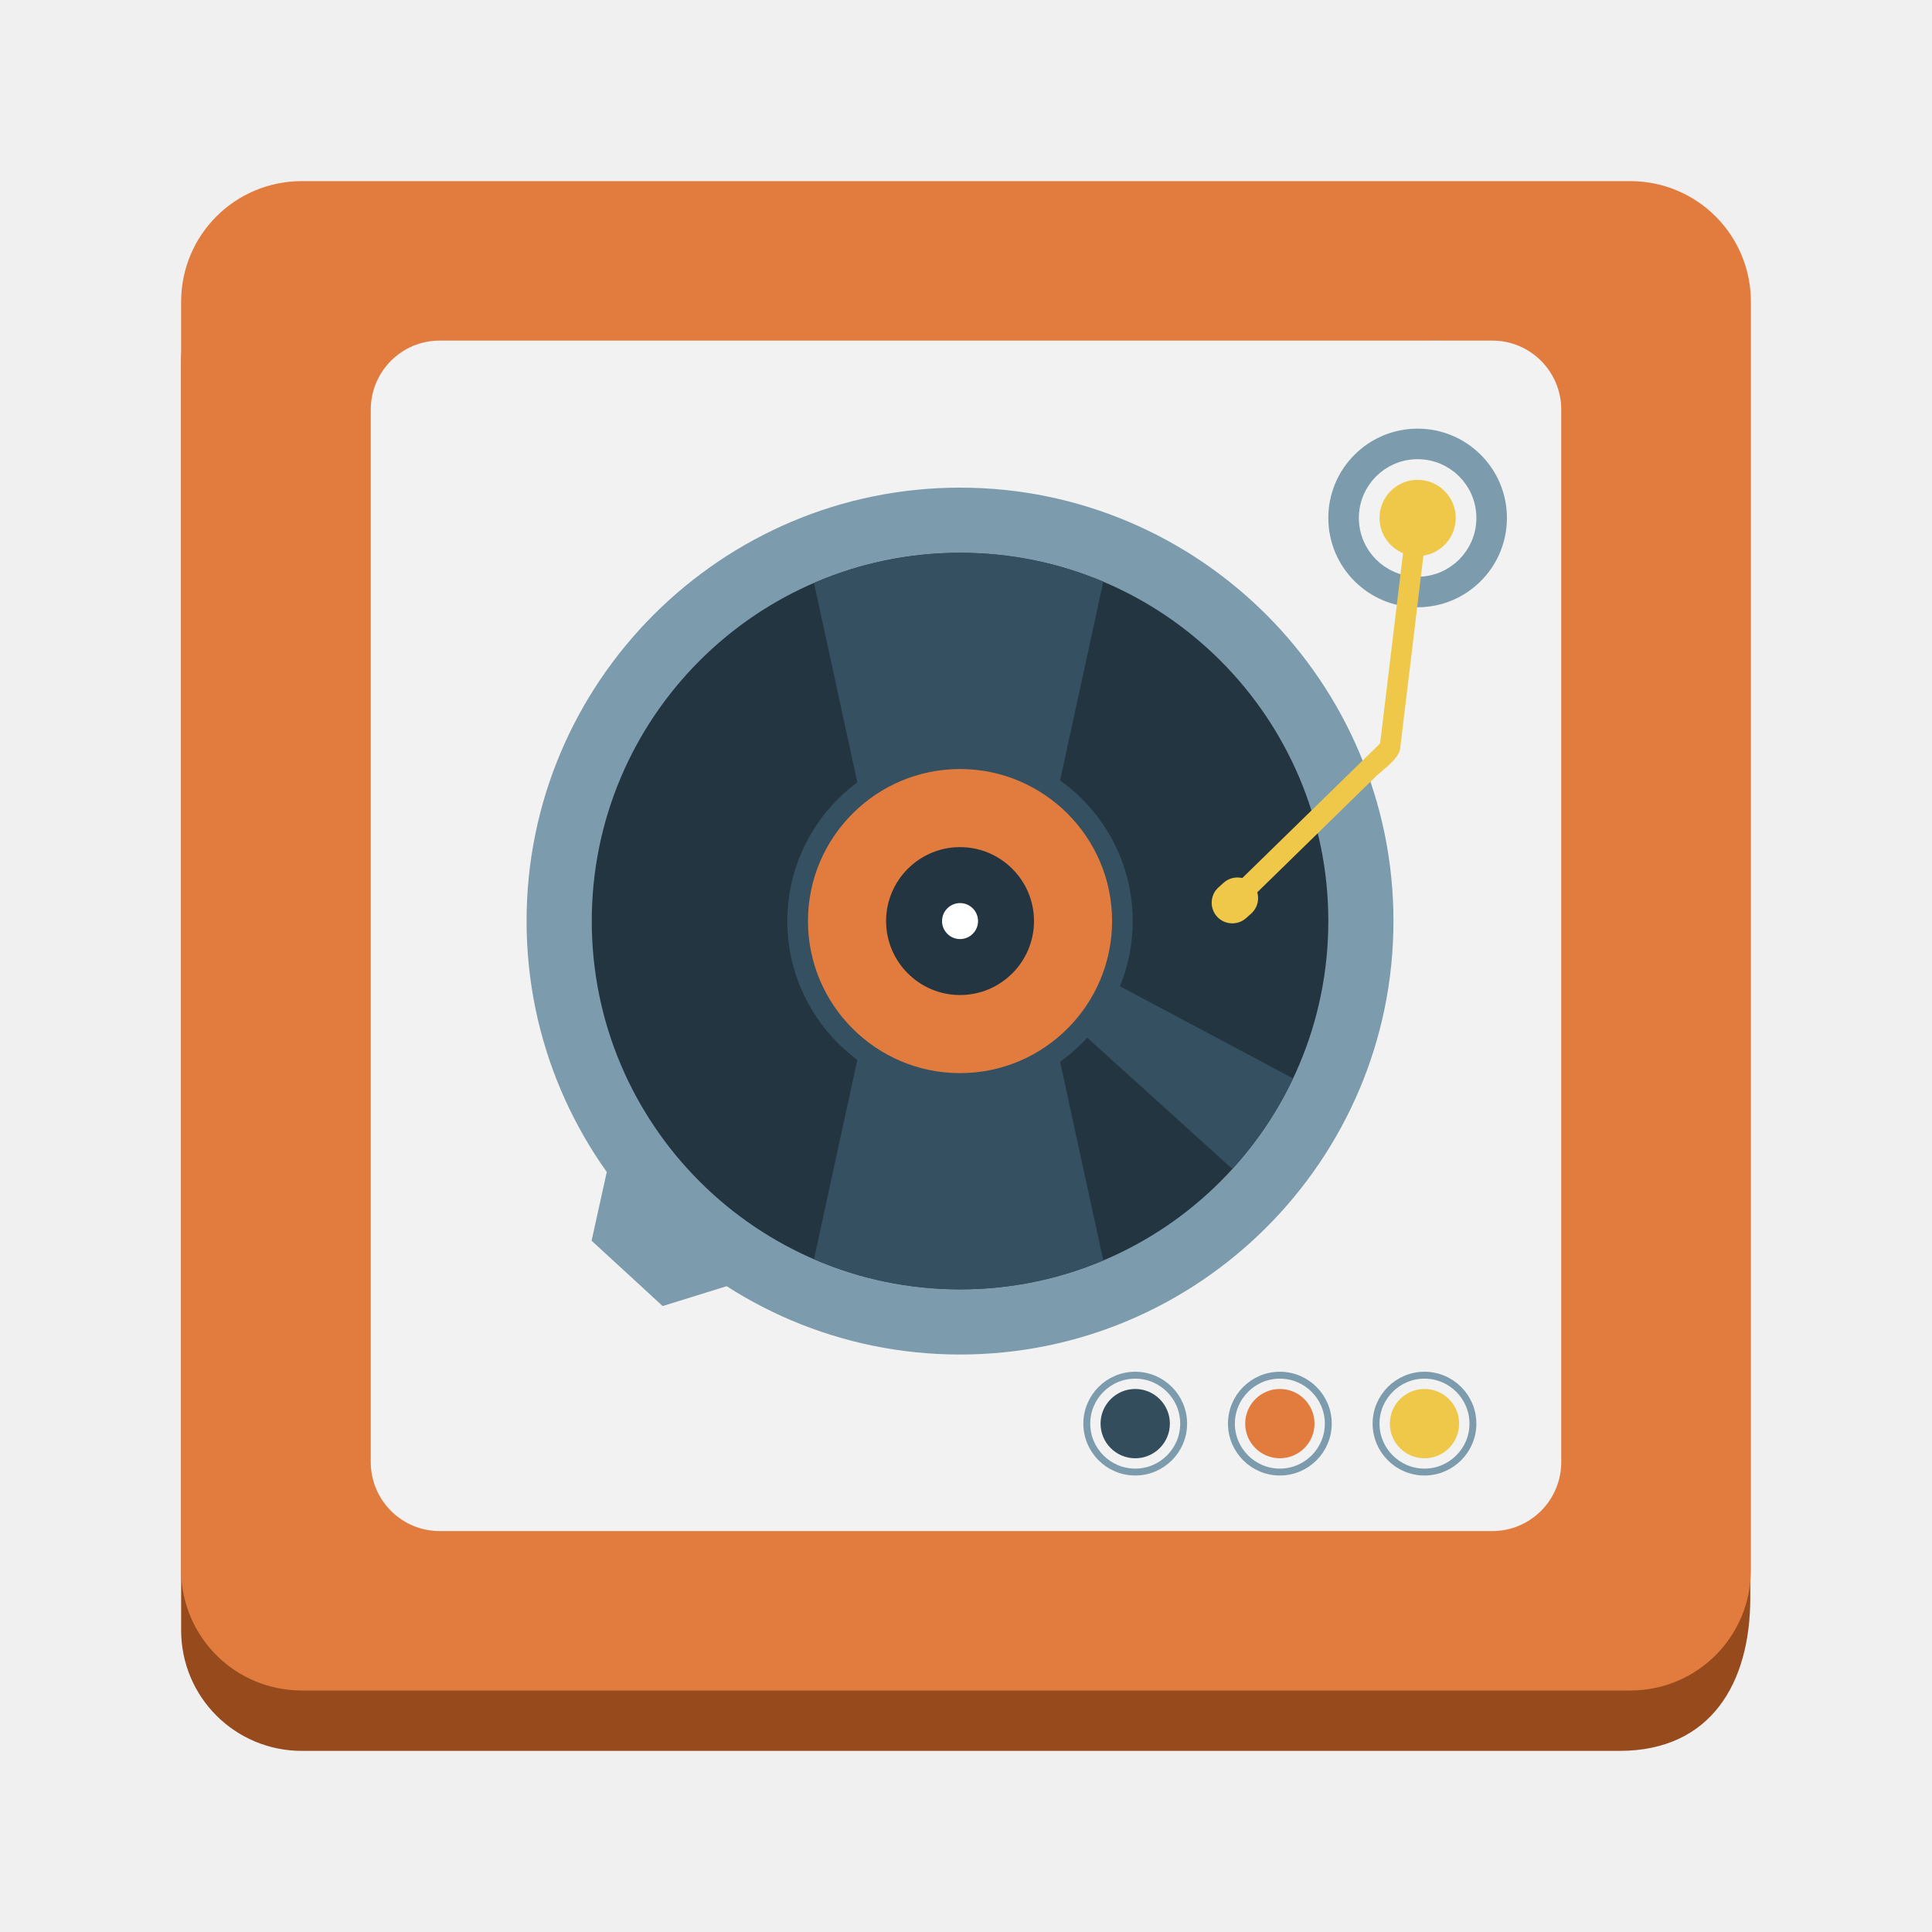
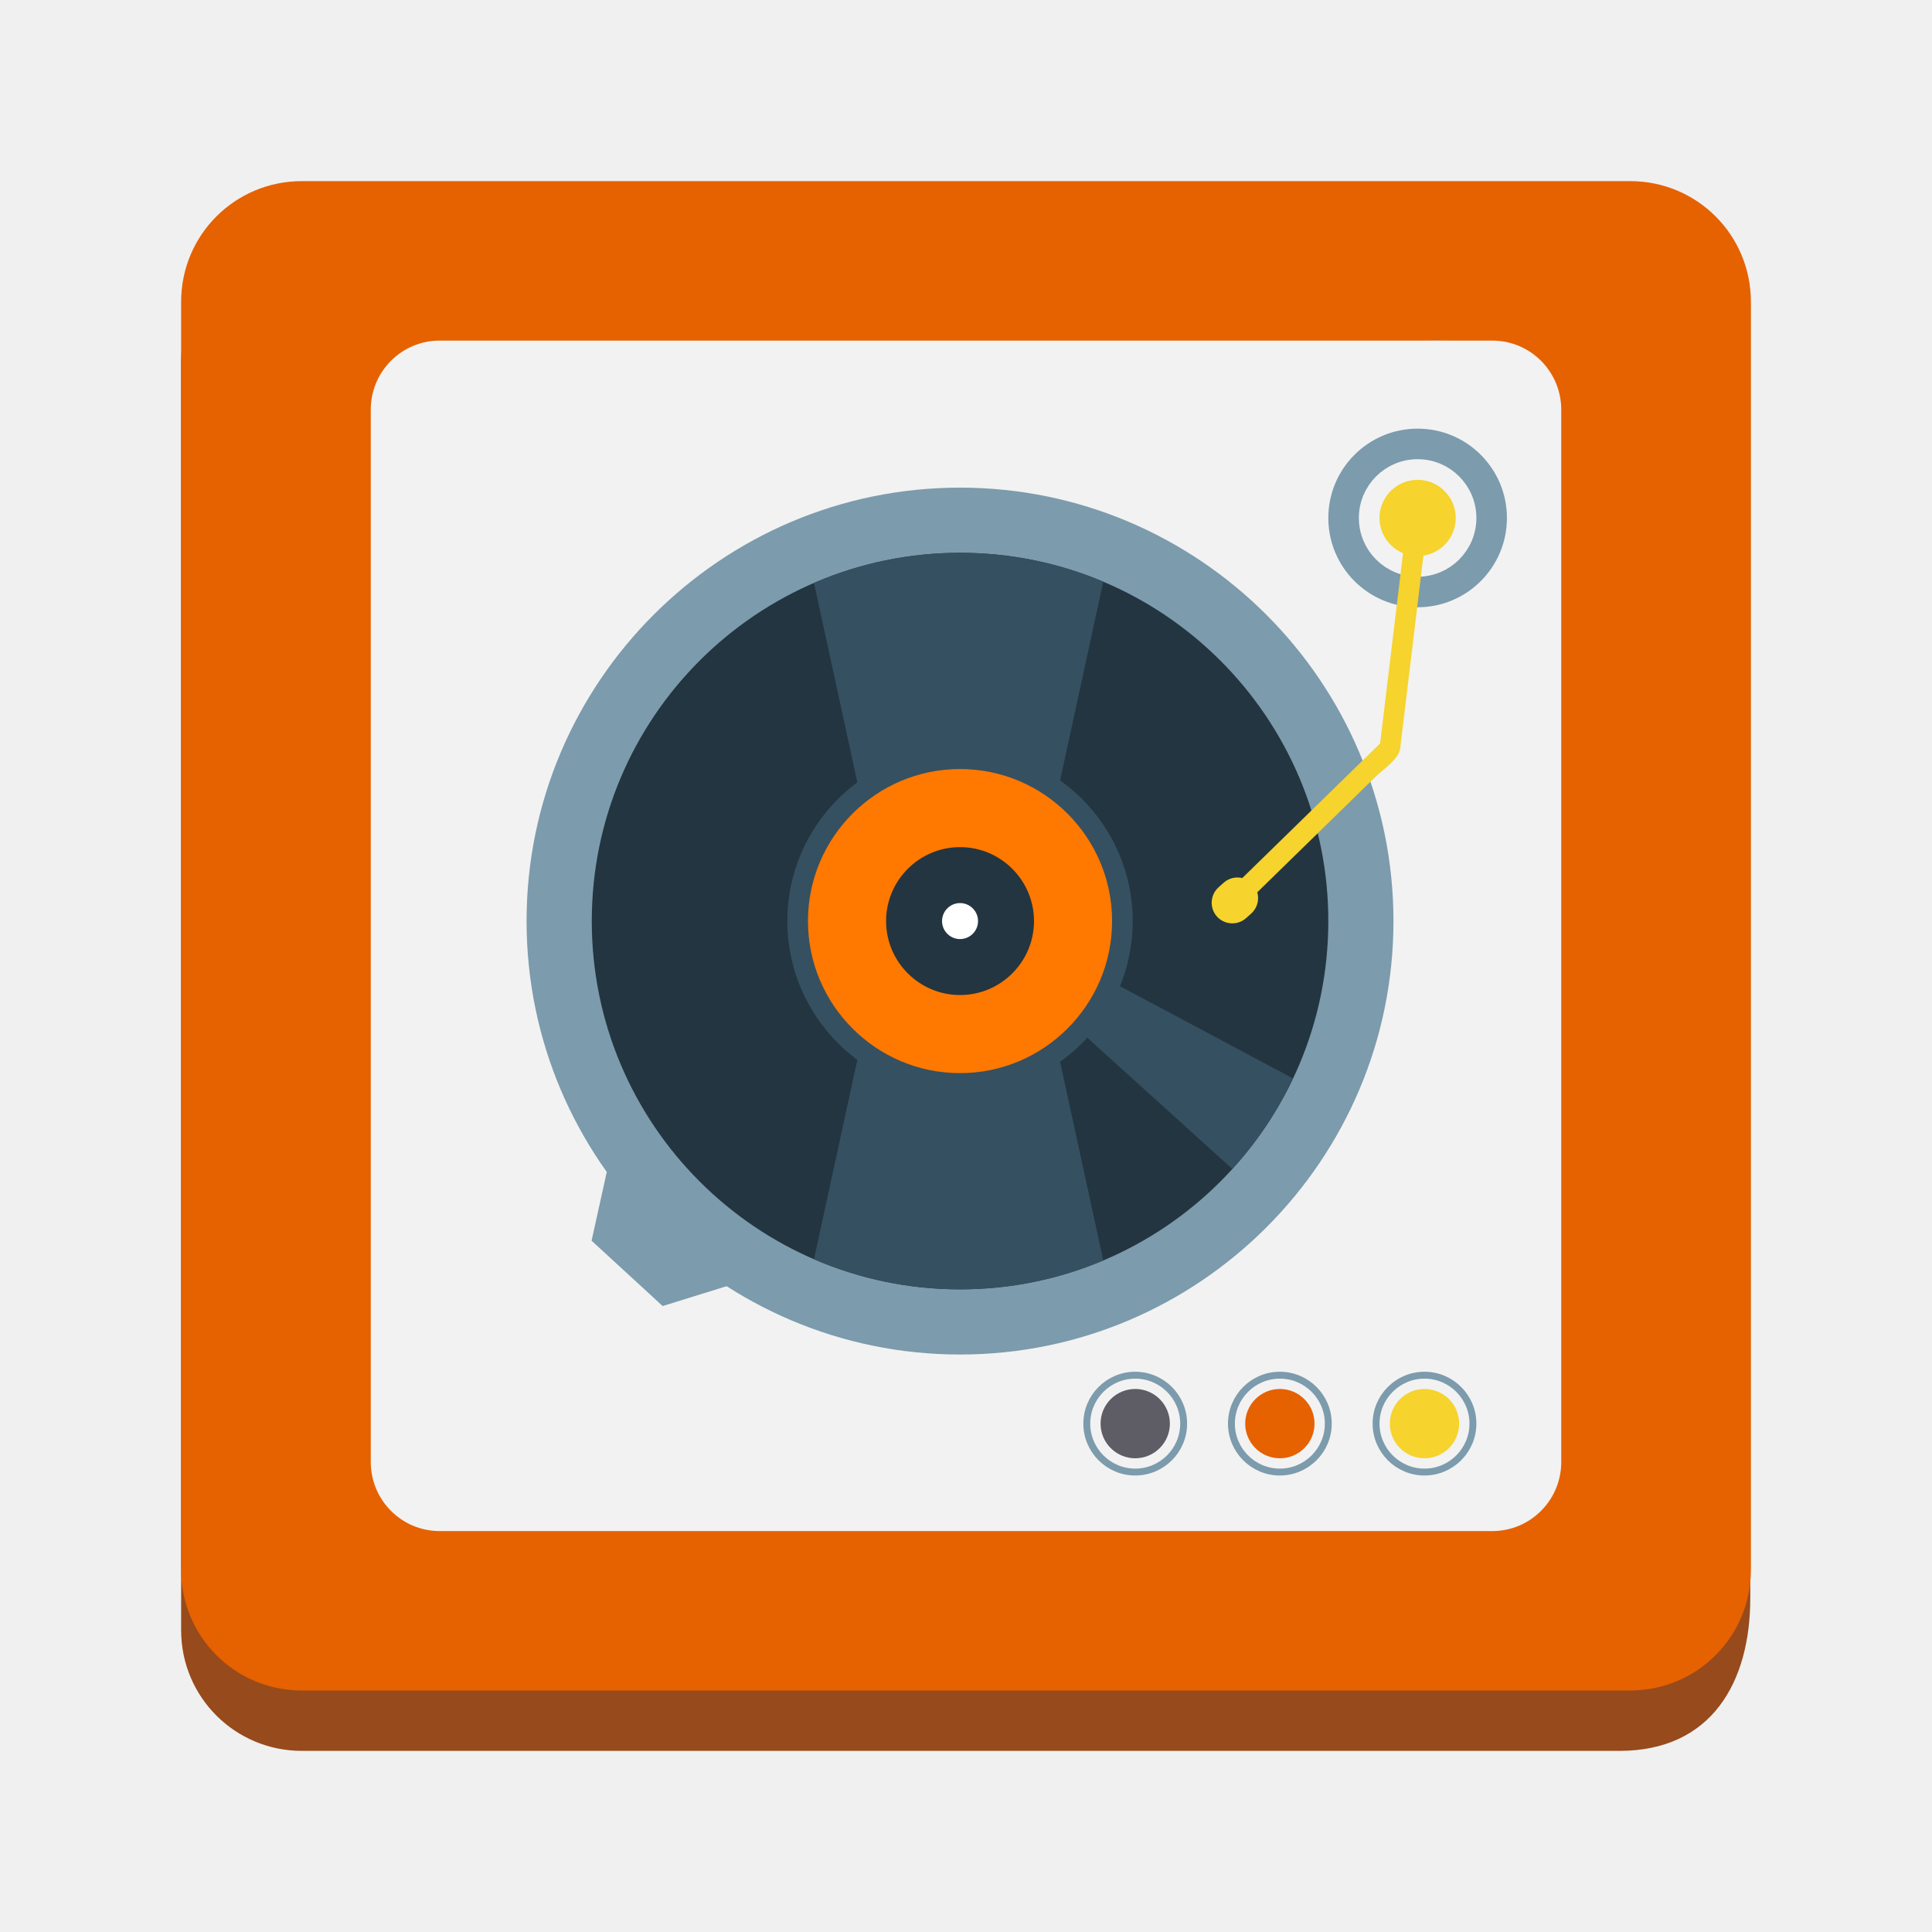
<svg xmlns="http://www.w3.org/2000/svg" xmlns:xlink="http://www.w3.org/1999/xlink" viewBox="0 0 128 128" style="display:inline;enable-background:new" version="1.0" id="svg11300" height="128" width="128">
  <defs id="defs3">
    <linearGradient gradientTransform="matrix(0.5462523,0,0,0.5462523,-6.094196,-68.41354)" id="linearGradient1007" x1="160.305" x2="161.33" y1="240.139" y2="135.579" gradientUnits="userSpaceOnUse" xlink:href="#linearGradient1018" />
    <linearGradient id="linearGradient1018">
      <stop style="stop-color:#37a6e6" offset="0" id="stop2" />
      <stop style="stop-color:#1a7fd4" offset="1" id="stop4" />
    </linearGradient>
    <filter id="filter925" x="-0.02" y="-0.03" width="1.046" height="1.05" style="color-interpolation-filters:sRGB">
      <feGaussianBlur stdDeviation="2.32" id="feGaussianBlur2" />
    </filter>
    <filter id="filter931" x="-0.01" y="-0.01" width="1.023" height="1.025" style="color-interpolation-filters:sRGB">
      <feGaussianBlur stdDeviation="1.16" id="feGaussianBlur5" />
    </filter>
    <linearGradient id="linearGradient1108" x1="296" x2="296" y1="-212" y2="236" gradientUnits="userSpaceOnUse">
      <stop style="stop-color:#ffffff" offset="0" id="stop8" />
      <stop style="stop-color:#ffffff;stop-opacity:.098" offset=".125" id="stop10" />
      <stop style="stop-color:#000000;stop-opacity:.098" offset=".925" id="stop12" />
      <stop style="stop-color:#000000;stop-opacity:.498" offset="1" id="stop14" />
    </linearGradient>
    <clipPath id="clipPath1082-3">
      <path d="M 361.938,-212 C 507.235,-212 528,-191.287 528,-46.125 V 70.125 C 528,215.286 507.235,236 361.938,236 H 214.062 C 68.765,236 48,215.286 48,70.125 V -46.125 C 48,-191.287 68.765,-212 214.062,-212 Z" style="fill:#8c59d9" id="path17" />
    </clipPath>
  </defs>
  <g transform="translate(0,-172)" style="display:inline" id="layer1">
    <g style="display:inline" id="layer9">
      <g transform="rotate(-30,413.5026,270.491)" id="g1710" style="display:inline;enable-background:new" />
      <text id="text1204" y="390" x="108" style="font-style:normal;font-variant:normal;font-weight:normal;font-stretch:normal;font-size:26.667px;line-height:125%;font-family:Cantarell;-inkscape-font-specification:Cantarell;letter-spacing:0px;word-spacing:0px;display:inline;fill:#000000;fill-opacity:1;stroke:none;enable-background:new" xml:space="preserve">
        <tspan y="397.905" x="108" id="tspan1202" />
      </text>
      <path style="opacity:1;fill:#974a1c;fill-opacity:1;stroke:none;stroke-width:1.415;stroke-linecap:butt;stroke-linejoin:miter;stroke-miterlimit:4;stroke-dasharray:none;stroke-dashoffset:0;stroke-opacity:1;marker:none;marker-start:none;marker-mid:none;marker-end:none;paint-order:normal" d="m 20,188 c -4.432,0 -8,3.568 -8,8 v 84 c 0,4.432 3.568,8 8,8 H 59.957 64 107.295 c 6.076,0 8.666,-4.516 8.666,-10.125 V 238 H 64 v -50 z" id="path1518" />
-       <path style="display:inline;opacity:1;fill:#e27c3e;fill-opacity:1;stroke:none;stroke-width:0.25;stroke-linecap:butt;stroke-linejoin:miter;stroke-miterlimit:4;stroke-dasharray:none;stroke-dashoffset:0;stroke-opacity:1;marker:none;marker-start:none;marker-mid:none;marker-end:none;paint-order:normal;enable-background:new" d="m 20,184 c -4.432,0 -8,3.568 -8,8 v 84 c 0,4.432 3.568,8 8,8 h 40 4 44.002 c 4.432,0 8,-3.568 8,-8 v -84 c 0,-4.432 -3.568,-8 -8,-8 H 64 60 Z" id="path1520" />
+       <path style="display:inline;opacity:1;fill:#e66100;fill-opacity:1;stroke:none;stroke-width:0.25;stroke-linecap:butt;stroke-linejoin:miter;stroke-miterlimit:4;stroke-dasharray:none;stroke-dashoffset:0;stroke-opacity:1;marker:none;marker-start:none;marker-mid:none;marker-end:none;paint-order:normal;enable-background:new" d="m 20,184 c -4.432,0 -8,3.568 -8,8 v 84 c 0,4.432 3.568,8 8,8 h 40 4 44.002 c 4.432,0 8,-3.568 8,-8 v -84 c 0,-4.432 -3.568,-8 -8,-8 H 64 60 Z" id="path1520" />
      <g style="display:inline;enable-background:new" transform="matrix(1.806658,0,0,1.806658,3.02279,-243.0757)" id="g128">
        <g transform="translate(0.5257317,-0.5872486)" id="g80">
          <path d="m 32.087,279.99 c -9.594,0 -17.399,-7.805 -17.399,-17.399 0,-9.594 7.805,-17.399 17.399,-17.399 9.594,0 17.399,7.805 17.399,17.399 0,9.594 -7.805,17.399 -17.399,17.399 z" style="fill:#7c9bad" id="path36" />
          <circle cx="32.087" cy="262.591" r="14.782" style="fill:#233540" id="circle38" />
          <path d="m 28.827,260.993 -2.603,-11.973 c 1.798,-0.778 3.779,-1.211 5.863,-1.211 2.039,0 3.982,0.414 5.75,1.16 l -2.463,11.329 z" style="fill:#355061" id="path40" />
          <path d="m 43.018,272.542 -9.231,-8.353 0.87,-1.034 10.797,5.751 c -0.631,1.333 -1.454,2.558 -2.436,3.636 z" style="fill:#355061" id="path42" />
          <path d="m 28.827,264.189 -2.603,11.973 c 1.798,0.777 3.779,1.211 5.863,1.211 2.039,0 3.982,-0.413 5.75,-1.16 l -2.463,-11.329 z" style="fill:#355061" id="path44" />
          <path d="m 32.087,269.524 c -3.823,0 -6.933,-3.11 -6.933,-6.933 0,-3.823 3.11,-6.933 6.933,-6.933 3.824,0 6.934,3.11 6.934,6.933 0,3.823 -3.11,6.933 -6.934,6.933 z" style="fill:#355061" id="path46" />
          <path d="m 32.087,268.695 c -3.366,0 -6.104,-2.738 -6.104,-6.104 0,-3.366 2.738,-6.104 6.104,-6.104 3.366,0 6.104,2.738 6.104,6.104 0,3.366 -2.738,6.104 -6.104,6.104 z" style="fill:#e27c3e" id="path48" />
          <path d="m 32.087,265.56 c -1.637,0 -2.969,-1.332 -2.969,-2.968 0,-1.637 1.332,-2.969 2.969,-2.969 1.637,0 2.968,1.332 2.968,2.969 0,1.637 -1.332,2.968 -2.968,2.968 z" style="fill:#233540" id="path50" />
          <path d="m 32.087,263.313 c -0.398,0 -0.722,-0.324 -0.722,-0.722 0,-0.398 0.324,-0.722 0.722,-0.722 0.398,0 0.722,0.324 0.722,0.722 0,0.398 -0.324,0.722 -0.722,0.722 z" style="fill:#ffffff" id="path52" />
          <polygon transform="matrix(0.1619898,0,0,0.1619898,-9.13198,221.7946)" points="206.75,339.17 190.59,323.94 190.65,323.87 188.11,321.59 185.63,319.25 185.57,319.31 169.02,304.49 163.15,331.05 169.45,336.84 174.48,341.46 180.76,347.24 " style="fill:#7c9bad" id="polygon54" />
          <path d="m 50.731,284.708 c -1.072,0 -1.944,-0.872 -1.944,-1.944 0,-1.072 0.872,-1.944 1.944,-1.944 1.072,0 1.944,0.872 1.944,1.944 0,1.072 -0.872,1.944 -1.944,1.944 z" style="fill:none;stroke:#7c9bad;stroke-width:0.276;stroke-miterlimit:10" id="path56" />
          <path d="m 50.731,284.155 c -0.767,0 -1.391,-0.624 -1.391,-1.391 0,-0.767 0.624,-1.391 1.391,-1.391 0.767,0 1.391,0.624 1.391,1.391 0,0.767 -0.624,1.391 -1.391,1.391 z" style="fill:#efc84a" id="path58" />
          <path d="m 44.925,284.708 c -1.072,0 -1.944,-0.872 -1.944,-1.944 0,-1.072 0.872,-1.944 1.944,-1.944 1.072,0 1.944,0.872 1.944,1.944 0,1.072 -0.872,1.944 -1.944,1.944 z" style="fill:none;stroke:#7c9bad;stroke-width:0.276;stroke-miterlimit:10" id="path60" />
          <path d="m 44.925,284.155 c -0.767,0 -1.391,-0.624 -1.391,-1.391 0,-0.767 0.624,-1.391 1.391,-1.391 0.767,0 1.391,0.624 1.391,1.391 0,0.767 -0.624,1.391 -1.391,1.391 z" style="fill:#e27c3e" id="path62" />
          <path d="m 39.12,284.708 c -1.072,0 -1.944,-0.872 -1.944,-1.944 0,-1.072 0.872,-1.944 1.944,-1.944 1.072,0 1.944,0.872 1.944,1.944 0,1.072 -0.872,1.944 -1.944,1.944 z" style="fill:none;stroke:#7c9bad;stroke-width:0.276;stroke-miterlimit:10" id="path64" />
          <path d="m 39.12,284.155 c -0.767,0 -1.391,-0.624 -1.391,-1.391 0,-0.767 0.624,-1.391 1.391,-1.391 0.767,0 1.391,0.624 1.391,1.391 0,0.767 -0.624,1.391 -1.391,1.391 z" style="fill:#334d5c" id="path66" />
          <circle cx="50.455" cy="246.409" r="3.585" style="fill:#7c9bad" id="circle68" />
          <circle cx="50.455" cy="246.409" r="1.944" style="fill:#efc84a;stroke:#f2f2f2;stroke-width:0.829;stroke-miterlimit:10" id="circle70" />
          <g transform="matrix(0.1619898,0,0,0.1619898,-9.13198,221.7946)" id="g74">
            <path d="m 365.282,151.951 -6.858,56.895 c 0.145,-1.197 1.286,-2.159 -0.298,-0.611 -1.401,1.369 -2.804,2.739 -4.205,4.108 -4.445,4.341 -8.89,8.683 -13.334,13.024 -6.897,6.736 -13.794,13.473 -20.691,20.209 -2.365,2.311 1.258,5.928 3.621,3.621 6.896,-6.737 13.793,-13.474 20.69,-20.21 4.444,-4.342 8.89,-8.683 13.334,-13.024 1.747,-1.707 5.658,-4.258 5.98,-6.918 2.293,-19.031 4.588,-38.062 6.881,-57.094 0.394,-3.273 -4.73,-3.235 -5.12,0 z" style="fill:#efc84a" id="path72" />
          </g>
          <g transform="matrix(0.1619898,0,0,0.1619898,-9.13198,221.7946)" id="g78">
            <path d="m 327.013,242.745 c 1.876,2.099 1.694,5.352 -0.405,7.229 l -1.272,1.137 c -2.099,1.877 -5.352,1.695 -7.229,-0.405 -1.876,-2.1 -1.694,-5.353 0.406,-7.229 l 1.271,-1.136 c 2.1,-1.877 5.353,-1.695 7.229,0.404 z" style="fill:#efc84a" id="path76" />
          </g>
        </g>
        <path d="m 55.58,283.36 c 0,1.4 -1.131,2.534 -2.526,2.534 H 14.449 c -1.395,0 -2.526,-1.135 -2.526,-2.534 v -38.588 c 0,-1.4 1.131,-2.534 2.526,-2.534 h 38.605 c 1.395,0 2.526,1.135 2.526,2.534 z" style="fill:#f2f2f2" id="path82" />
        <path d="m 33.532,279.42 c -8.764,0 -15.895,-7.131 -15.895,-15.895 0,-8.765 7.131,-15.895 15.895,-15.895 8.765,0 15.895,7.131 15.895,15.895 0,8.764 -7.131,15.895 -15.895,15.895 z" style="fill:#7c9bad" id="path84" />
        <circle cx="33.533" cy="263.525" r="13.505" style="fill:#233540" id="circle86" />
        <path d="m 30.555,262.065 -2.378,-10.938 c 1.642,-0.71 3.453,-1.107 5.356,-1.107 1.863,0 3.638,0.378 5.253,1.06 l -2.25,10.35 z" style="fill:#355061" id="path88" />
        <path d="m 43.519,272.616 -8.433,-7.631 0.794,-0.945 9.863,5.254 c -0.577,1.218 -1.328,2.337 -2.225,3.321 z" style="fill:#355061" id="path90" />
        <path d="m 30.555,264.985 -2.378,10.938 c 1.642,0.71 3.453,1.106 5.356,1.106 1.863,0 3.638,-0.377 5.253,-1.06 l -2.25,-10.349 z" style="fill:#355061" id="path92" />
        <path d="m 33.532,269.859 c -3.493,0 -6.334,-2.841 -6.334,-6.334 0,-3.493 2.841,-6.334 6.334,-6.334 3.493,0 6.334,2.841 6.334,6.334 0,3.492 -2.841,6.334 -6.334,6.334 z" style="fill:#355061" id="path94" />
-         <path d="m 33.532,269.101 c -3.075,0 -5.576,-2.501 -5.576,-5.576 0,-3.075 2.501,-5.576 5.576,-5.576 3.075,0 5.577,2.501 5.577,5.576 0,3.075 -2.502,5.576 -5.577,5.576 z" style="fill:#e27c3e" id="path96" />
+         <path d="m 33.532,269.101 c -3.075,0 -5.576,-2.501 -5.576,-5.576 0,-3.075 2.501,-5.576 5.576,-5.576 3.075,0 5.577,2.501 5.577,5.576 0,3.075 -2.502,5.576 -5.577,5.576 z" style="fill:#ff7800;fill-opacity:1" id="path96" />
        <path d="m 33.533,266.237 c -1.495,0 -2.712,-1.217 -2.712,-2.712 0,-1.495 1.217,-2.712 2.712,-2.712 1.495,0 2.712,1.217 2.712,2.712 0,1.495 -1.217,2.712 -2.712,2.712 z" style="fill:#233540" id="path98" />
        <path d="m 33.533,264.185 c -0.364,0 -0.66,-0.296 -0.66,-0.66 0,-0.364 0.296,-0.66 0.66,-0.66 0.364,0 0.66,0.296 0.66,0.66 0,0.364 -0.296,0.66 -0.66,0.66 z" style="fill:#ffffff" id="path100" />
        <polygon transform="matrix(0.1479873,0,0,0.1479873,-4.123195,226.2552)" points="174.48,341.46 180.76,347.24 206.75,339.17 190.59,323.94 190.65,323.87 188.11,321.59 185.63,319.25 185.57,319.31 169.02,304.49 163.15,331.05 169.45,336.84 " style="fill:#7c9bad" id="polygon102" />
        <path d="m 50.565,283.73 c -0.979,0 -1.776,-0.797 -1.776,-1.776 0,-0.979 0.797,-1.776 1.776,-1.776 0.979,0 1.776,0.797 1.776,1.776 0,0.979 -0.797,1.776 -1.776,1.776 z" style="fill:none;stroke:#7c9bad;stroke-width:0.253;stroke-miterlimit:10" id="path104" />
-         <path d="m 50.565,283.225 c -0.701,0 -1.271,-0.57 -1.271,-1.271 0,-0.7 0.57,-1.271 1.271,-1.271 0.701,0 1.271,0.57 1.271,1.271 0,0.701 -0.57,1.271 -1.271,1.271 z" style="fill:#efc84a" id="path106" />
+         <path d="m 50.565,283.225 c -0.701,0 -1.271,-0.57 -1.271,-1.271 0,-0.7 0.57,-1.271 1.271,-1.271 0.701,0 1.271,0.57 1.271,1.271 0,0.701 -0.57,1.271 -1.271,1.271 z" style="fill:#f6d32d;fill-opacity:1" id="path106" />
        <path d="m 45.261,283.73 c -0.979,0 -1.776,-0.797 -1.776,-1.776 0,-0.979 0.797,-1.776 1.776,-1.776 0.979,0 1.776,0.797 1.776,1.776 0,0.979 -0.797,1.776 -1.776,1.776 z" style="fill:none;stroke:#7c9bad;stroke-width:0.253;stroke-miterlimit:10" id="path108" />
-         <path d="m 45.261,283.225 c -0.701,0 -1.271,-0.57 -1.271,-1.271 0,-0.7 0.57,-1.271 1.271,-1.271 0.701,0 1.271,0.57 1.271,1.271 0,0.701 -0.57,1.271 -1.271,1.271 z" style="fill:#e27c3e" id="path110" />
+         <path d="m 45.261,283.225 c -0.701,0 -1.271,-0.57 -1.271,-1.271 0,-0.7 0.57,-1.271 1.271,-1.271 0.701,0 1.271,0.57 1.271,1.271 0,0.701 -0.57,1.271 -1.271,1.271 z" style="fill:#e66100;fill-opacity:1" id="path110" />
        <path d="m 39.957,283.73 c -0.979,0 -1.776,-0.797 -1.776,-1.776 0,-0.979 0.797,-1.776 1.776,-1.776 0.979,0 1.776,0.797 1.776,1.776 0,0.979 -0.797,1.776 -1.776,1.776 z" style="fill:none;stroke:#7c9bad;stroke-width:0.253;stroke-miterlimit:10" id="path112" />
-         <path d="m 39.957,283.225 c -0.701,0 -1.271,-0.57 -1.271,-1.271 0,-0.7 0.57,-1.271 1.271,-1.271 0.7,0 1.271,0.57 1.271,1.271 0,0.701 -0.57,1.271 -1.271,1.271 z" style="fill:#334d5c" id="path114" />
+         <path d="m 39.957,283.225 c -0.701,0 -1.271,-0.57 -1.271,-1.271 0,-0.7 0.57,-1.271 1.271,-1.271 0.7,0 1.271,0.57 1.271,1.271 0,0.701 -0.57,1.271 -1.271,1.271 z" style="fill:#5e5c64;fill-opacity:1" id="path114" />
        <circle cx="50.313" cy="248.742" r="3.275" style="fill:#7c9bad" id="circle116" />
-         <circle cx="50.313" cy="248.742" r="1.776" style="fill:#efc84a;stroke:#f2f2f2;stroke-width:0.758;stroke-miterlimit:10" id="circle118" />
-         <g transform="matrix(0.1479873,0,0,0.1479873,-4.123195,226.2552)" id="g122">
-           <path d="m 365.282,151.951 -6.858,56.895 c 0.145,-1.197 1.286,-2.159 -0.298,-0.611 -1.401,1.369 -2.804,2.739 -4.205,4.108 -4.445,4.341 -8.89,8.683 -13.334,13.024 -6.897,6.736 -13.794,13.473 -20.691,20.209 -2.365,2.311 1.258,5.928 3.621,3.621 6.896,-6.737 13.793,-13.474 20.69,-20.21 4.444,-4.342 8.89,-8.683 13.334,-13.024 1.747,-1.707 5.658,-4.258 5.98,-6.918 2.293,-19.031 4.588,-38.062 6.881,-57.094 0.394,-3.273 -4.73,-3.235 -5.12,0 z" style="fill:#efc84a" id="path120" />
+         <circle cx="50.313" cy="248.742" r="1.776" style="fill:#f6d32d;stroke:#f2f2f2;stroke-width:0.758;stroke-miterlimit:10;fill-opacity:1" id="circle118" />
+         <g transform="matrix(0.1479873,0,0,0.1479873,-4.123195,226.2552)" id="g122" style="fill:#f6d32d;fill-opacity:1">
+           <path d="m 365.282,151.951 -6.858,56.895 c 0.145,-1.197 1.286,-2.159 -0.298,-0.611 -1.401,1.369 -2.804,2.739 -4.205,4.108 -4.445,4.341 -8.89,8.683 -13.334,13.024 -6.897,6.736 -13.794,13.473 -20.691,20.209 -2.365,2.311 1.258,5.928 3.621,3.621 6.896,-6.737 13.793,-13.474 20.69,-20.21 4.444,-4.342 8.89,-8.683 13.334,-13.024 1.747,-1.707 5.658,-4.258 5.98,-6.918 2.293,-19.031 4.588,-38.062 6.881,-57.094 0.394,-3.273 -4.73,-3.235 -5.12,0 z" style="fill:#f6d32d;fill-opacity:1" id="path120" />
        </g>
-         <g transform="matrix(0.1479873,0,0,0.1479873,-4.123195,226.2552)" id="g126">
-           <path d="m 327.013,242.745 c 1.876,2.099 1.694,5.352 -0.405,7.229 l -1.272,1.137 c -2.099,1.877 -5.352,1.695 -7.229,-0.405 -1.876,-2.1 -1.694,-5.353 0.406,-7.229 l 1.271,-1.136 c 2.1,-1.877 5.353,-1.695 7.229,0.404 z" style="fill:#efc84a" id="path124" />
+         <g transform="matrix(0.1479873,0,0,0.1479873,-4.123195,226.2552)" id="g126" style="fill:#f6d32d;fill-opacity:1">
+           <path d="m 327.013,242.745 c 1.876,2.099 1.694,5.352 -0.405,7.229 l -1.272,1.137 c -2.099,1.877 -5.352,1.695 -7.229,-0.405 -1.876,-2.1 -1.694,-5.353 0.406,-7.229 l 1.271,-1.136 c 2.1,-1.877 5.353,-1.695 7.229,0.404 z" style="fill:#f6d32d;fill-opacity:1" id="path124" />
        </g>
      </g>
    </g>
  </g>
  <g transform="matrix(0.513219,0,0,0.558386,-73.85442,42.03814)" id="g861" style="stroke:#ffffff;stroke-width:1.84;stroke-linecap:butt;stroke-linejoin:round;stroke-miterlimit:4;stroke-dasharray:none;stroke-opacity:1">
    <g id="g859" transform="matrix(2,0,0,2,24.83423,-1978.906)" style="stroke:#ffffff;stroke-width:0.92;stroke-linecap:butt;stroke-linejoin:round;stroke-miterlimit:4;stroke-dasharray:none;stroke-opacity:1" />
  </g>
  <g style="enable-background:new" transform="matrix(0.4780115,0,0,0.4780115,-85.96711,-15.39602)" id="g30" />
</svg>
